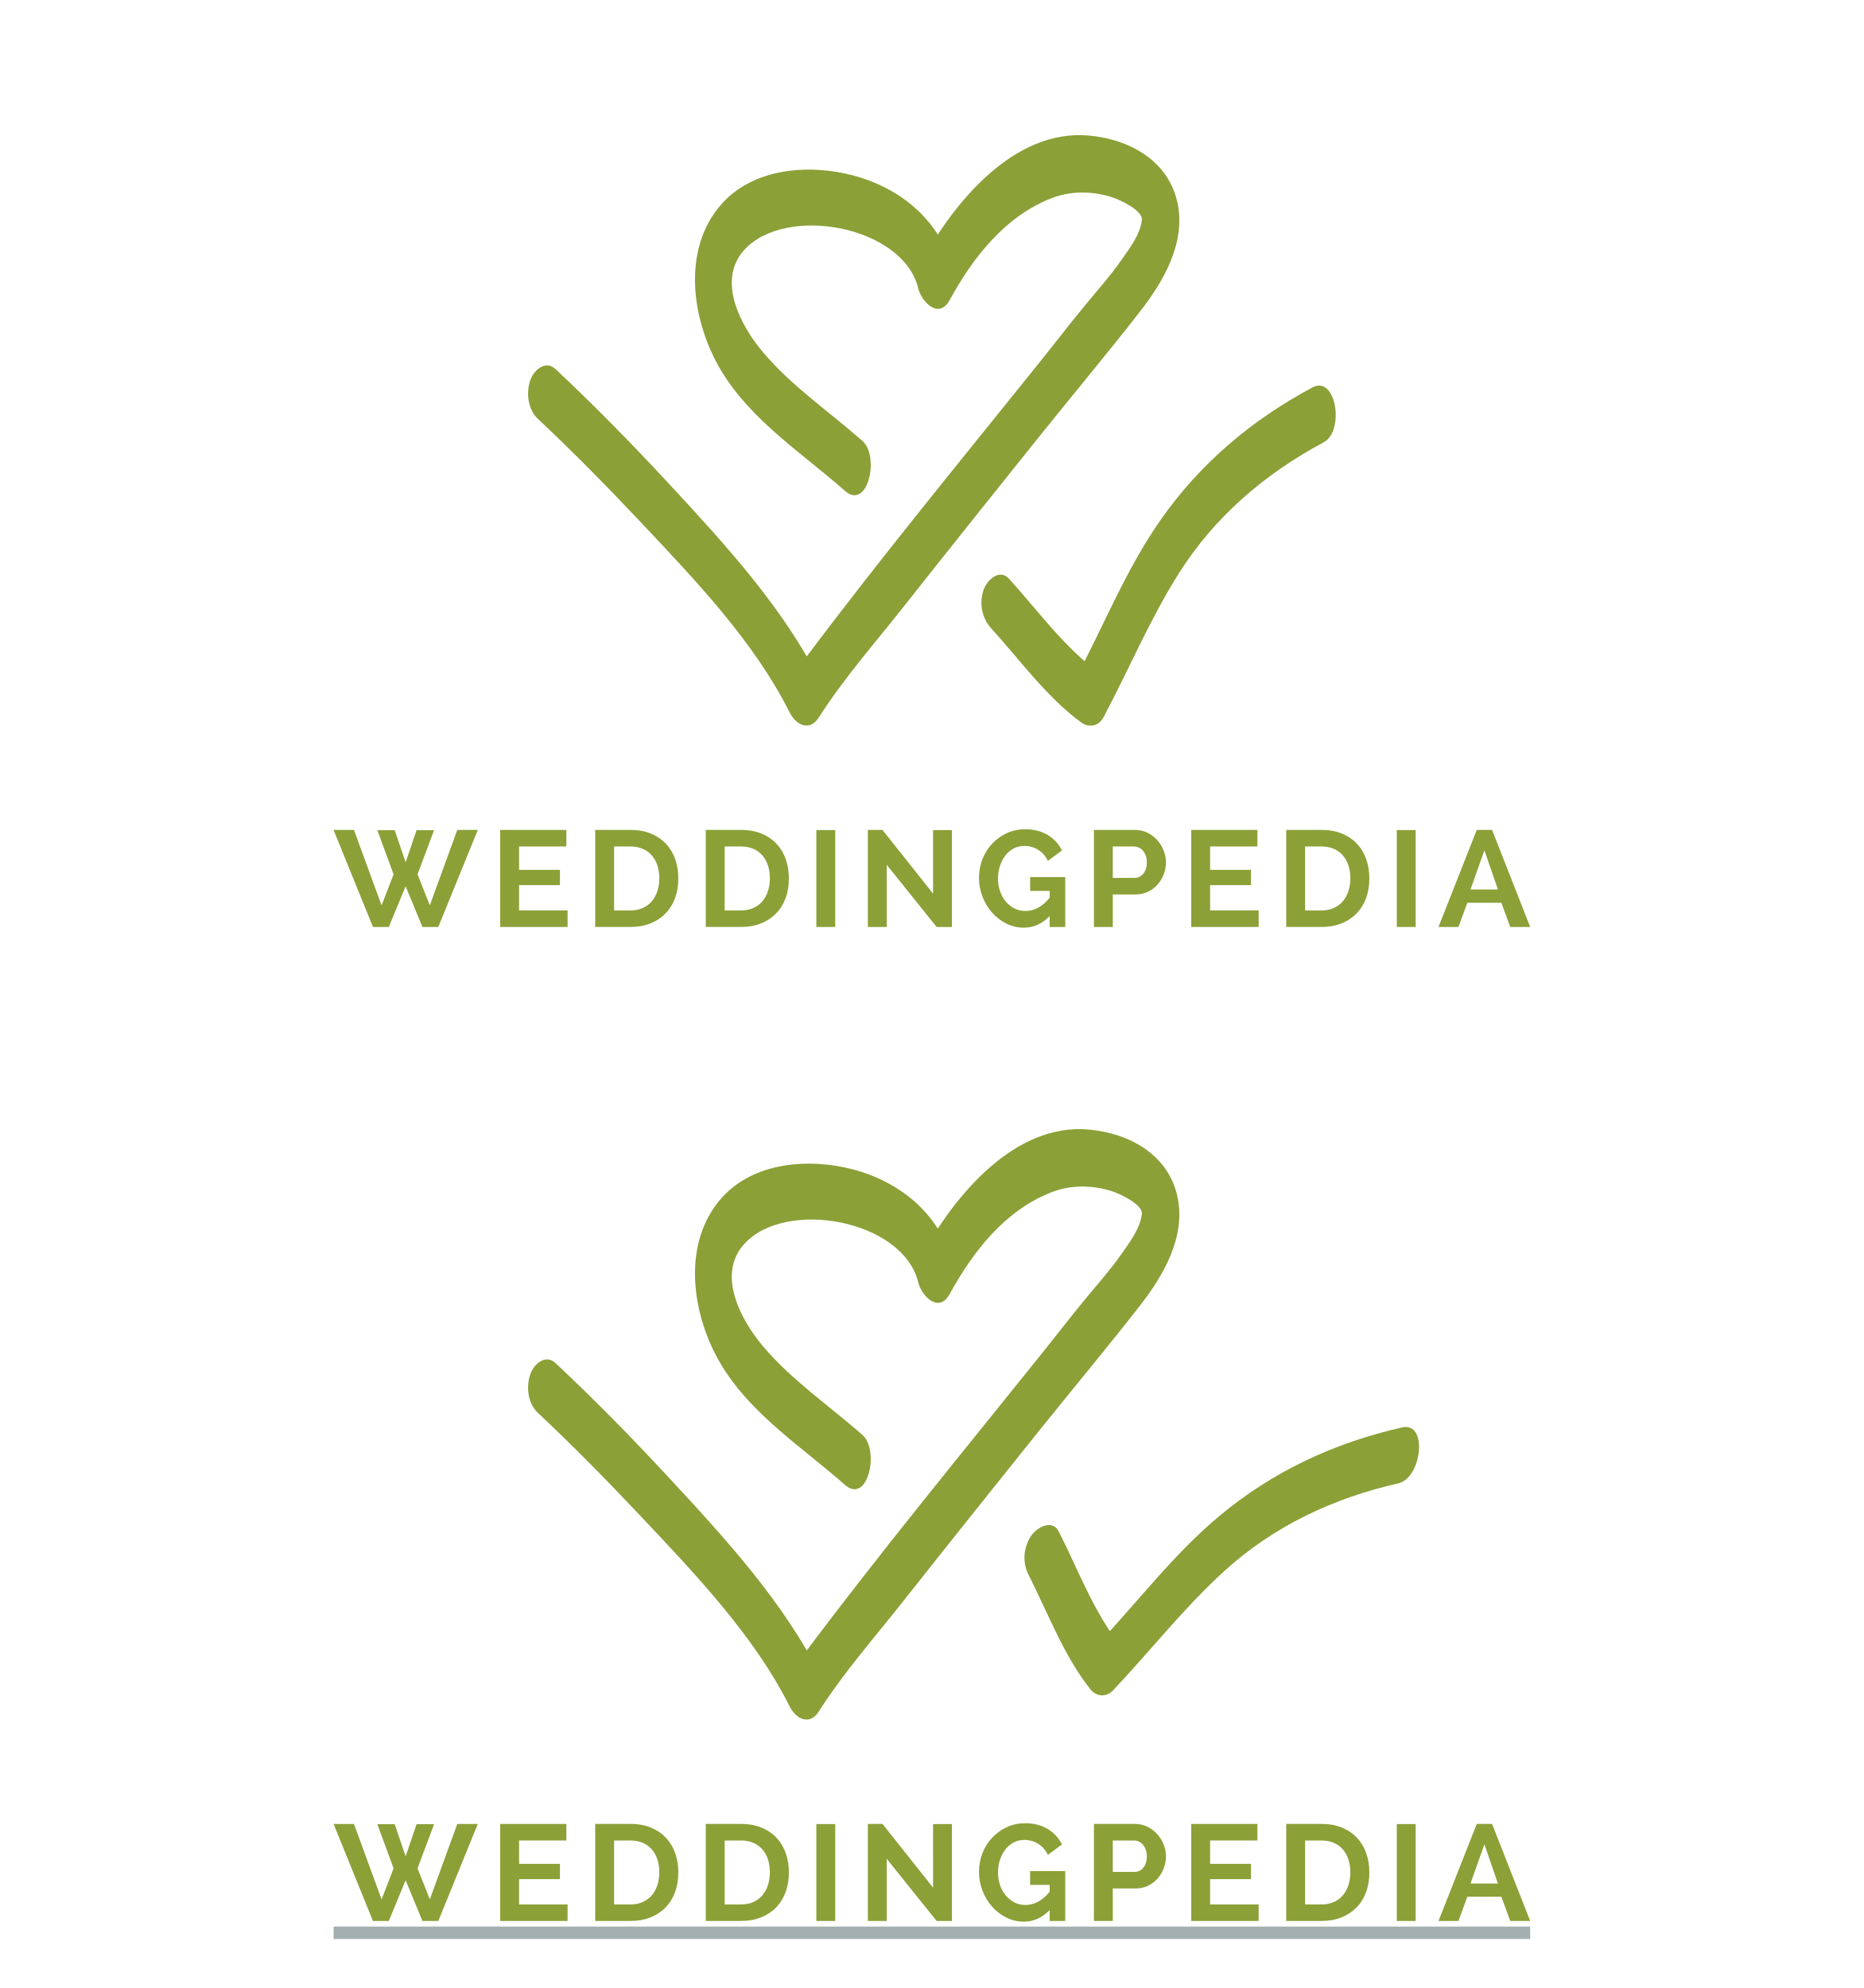
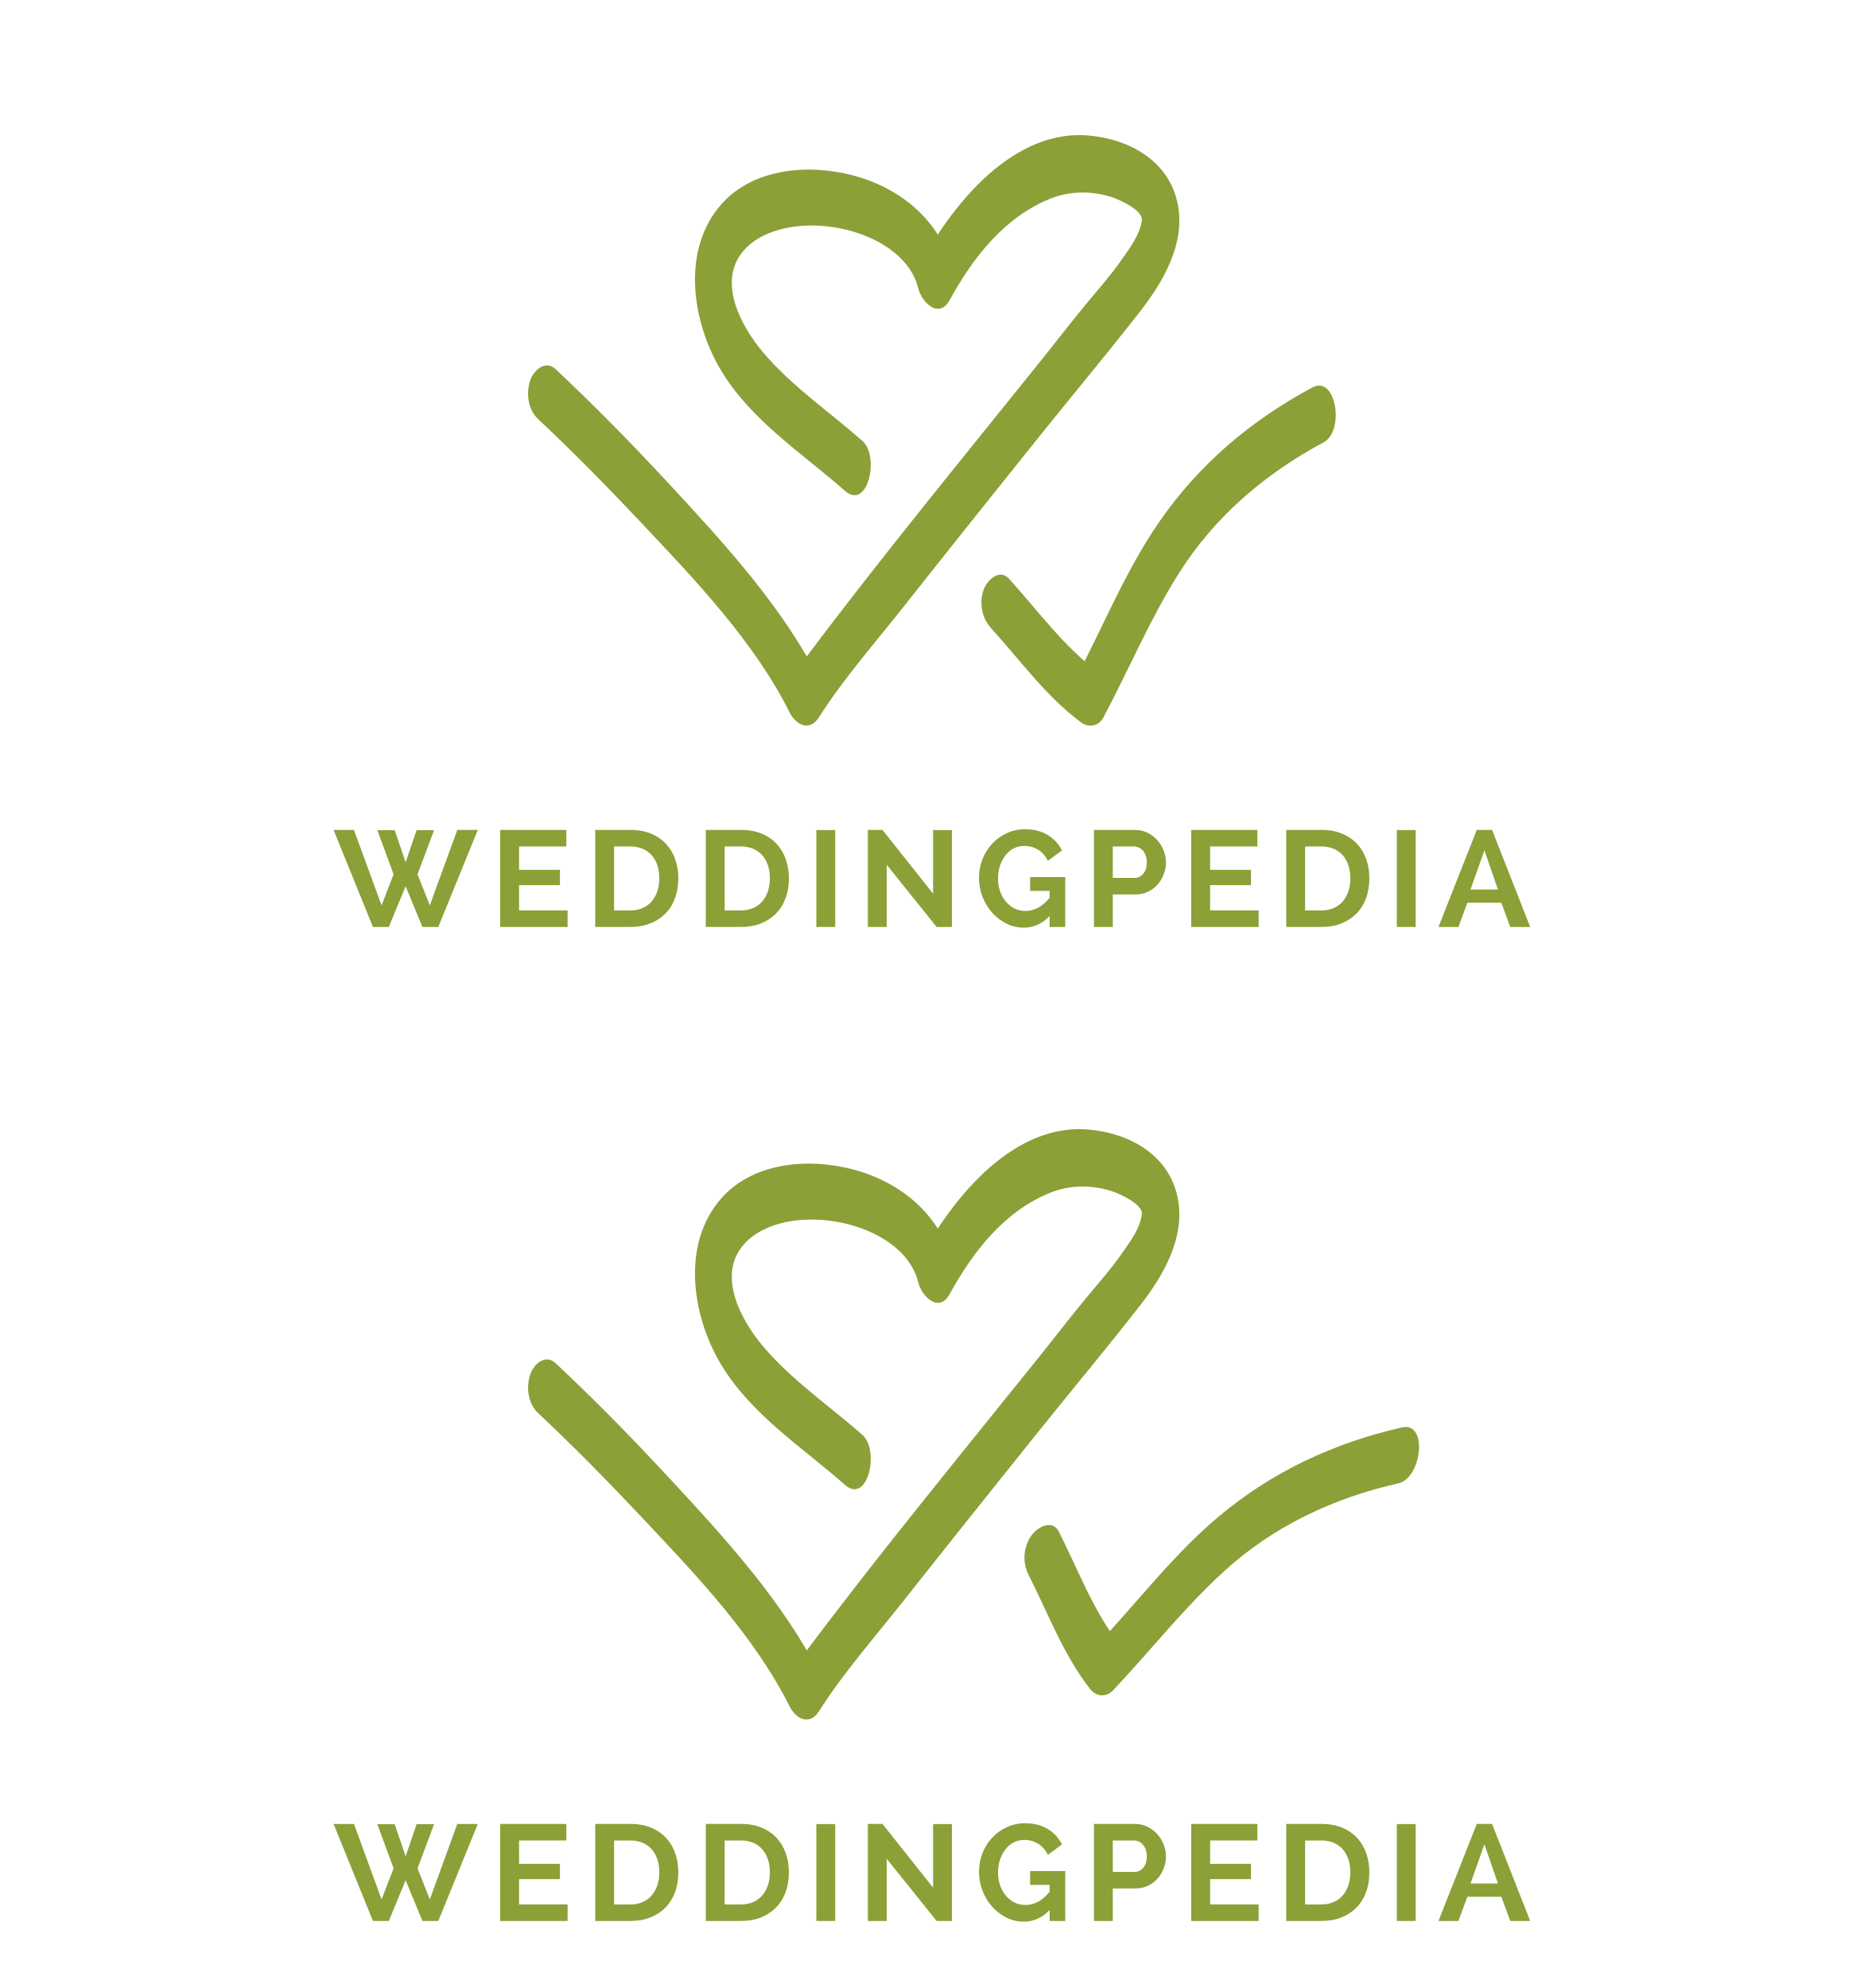
<svg xmlns="http://www.w3.org/2000/svg" version="1.1" id="Layer_1" x="0px" y="0px" width="150px" height="160px" viewBox="0 0 150 160" enable-background="new 0 0 150 160" xml:space="preserve">
  <defs id="defs79" />
  <g id="g3" style="fill:#8ba037;fill-opacity:1">
    <g id="g5" style="fill:#8ba037;fill-opacity:1">
      <path fill="#A4B0B0" d="M43.299,33.72c2.87,2.693,5.634,5.511,8.333,8.377c4.318,4.585,9.057,9.533,11.909,15.226    c0.518,1.029,1.611,1.591,2.366,0.408c1.997-3.133,4.525-5.999,6.821-8.907c3.555-4.503,7.139-8.983,10.727-13.46    c2.763-3.448,5.607-6.841,8.322-10.328c1.848-2.373,3.618-5.421,3.018-8.563c-0.671-3.506-3.868-5.271-7.176-5.565    c-5.995-0.533-10.813,5.347-13.39,10.045c0.844,0.318,1.687,0.634,2.529,0.953c-0.996-4.058-4.175-6.748-8.108-7.788    c-3.524-0.933-7.969-0.609-10.553,2.275c-3.305,3.688-2.411,9.502-0.073,13.41c2.415,4.036,6.527,6.658,9.972,9.697    c1.845,1.628,2.819-2.771,1.417-4.009c-2.686-2.37-5.698-4.403-8.024-7.162c-1.747-2.072-3.728-5.72-1.508-8.197    c3.306-3.687,12.777-1.983,14.017,3.066c0.278,1.136,1.67,2.522,2.53,0.953c1.877-3.424,4.411-6.679,8.113-8.167    c1.55-0.621,3.261-0.626,4.844-0.148c0.778,0.235,2.595,1.113,2.514,1.862c-0.128,1.174-1.002,2.305-1.652,3.237    c-0.876,1.254-1.896,2.401-2.871,3.576c-1.19,1.436-2.327,2.923-3.494,4.378c-6.406,7.989-12.935,15.905-19.076,24.105    c-0.377,0.502-0.759,1.007-1.097,1.536c0.789,0.137,1.577,0.271,2.365,0.408c-3.015-6.014-7.732-11.145-12.26-16.03    c-2.93-3.161-5.957-6.249-9.1-9.198c-0.809-0.76-1.742,0.063-2.031,0.877C42.321,31.613,42.481,32.952,43.299,33.72L43.299,33.72z    " id="path7" style="fill:#8ba037;fill-opacity:1" />
    </g>
    <g id="g9" style="fill:#8ba037;fill-opacity:1">
      <path fill="#A4B0B0" d="M79.783,50.583c2.324,2.553,4.422,5.49,7.22,7.552c0.63,0.464,1.423,0.319,1.807-0.404    c2.046-3.856,3.735-7.898,6.069-11.594c2.883-4.564,6.932-8.015,11.653-10.54c1.707-0.912,1.002-5.435-0.904-4.416    c-4.929,2.635-9.089,6.153-12.294,10.767c-2.719,3.914-4.497,8.386-6.724,12.581c0.604-0.134,1.206-0.27,1.809-0.404    c-2.797-2.061-4.896-5-7.22-7.553c-0.762-0.838-1.766,0.129-2.03,0.876C78.782,48.542,79.014,49.738,79.783,50.583L79.783,50.583z    " id="path11" style="fill:#8ba037;fill-opacity:1" />
    </g>
  </g>
  <g id="g13" style="fill:#8ba037;fill-opacity:1">
    <path fill="#A4B0B0" d="M30.369,66.817h1.396l0.881,2.585l0.88-2.585h1.408l-1.331,3.553l0.989,2.497l2.211-6.071h1.65l-3.179,7.81   h-1.276l-1.353-3.278l-1.354,3.278h-1.275l-3.169-7.81h1.64l2.222,6.071l0.968-2.497L30.369,66.817z" id="path15" style="fill:#8ba037;fill-opacity:1" />
    <path fill="#A4B0B0" d="M45.68,73.274v1.331h-5.423v-7.81h5.324v1.331h-3.806v1.881h3.289v1.231h-3.289v2.035H45.68z" id="path17" style="fill:#8ba037;fill-opacity:1" />
    <path fill="#A4B0B0" d="M47.903,74.605v-7.81h2.838c0.638,0,1.197,0.103,1.678,0.308c0.479,0.205,0.882,0.484,1.204,0.836   s0.564,0.765,0.726,1.237c0.162,0.474,0.242,0.978,0.242,1.513c0,0.594-0.09,1.131-0.27,1.611s-0.438,0.892-0.775,1.232   c-0.337,0.341-0.742,0.604-1.215,0.792c-0.474,0.187-1.003,0.28-1.59,0.28H47.903z M53.062,70.689c0-0.374-0.052-0.719-0.154-1.034   s-0.253-0.586-0.451-0.813s-0.441-0.403-0.731-0.528s-0.618-0.187-0.984-0.187h-1.32v5.147h1.32c0.374,0,0.706-0.066,0.995-0.198   c0.29-0.132,0.532-0.313,0.727-0.544c0.194-0.231,0.343-0.504,0.445-0.819S53.062,71.057,53.062,70.689z" id="path19" style="fill:#8ba037;fill-opacity:1" />
    <path fill="#A4B0B0" d="M56.801,74.605v-7.81h2.838c0.638,0,1.197,0.103,1.678,0.308c0.479,0.205,0.882,0.484,1.204,0.836   s0.564,0.765,0.726,1.237c0.162,0.474,0.242,0.978,0.242,1.513c0,0.594-0.09,1.131-0.27,1.611s-0.438,0.892-0.775,1.232   c-0.337,0.341-0.742,0.604-1.215,0.792c-0.474,0.187-1.003,0.28-1.59,0.28H56.801z M61.96,70.689c0-0.374-0.052-0.719-0.154-1.034   s-0.253-0.586-0.451-0.813s-0.441-0.403-0.731-0.528s-0.618-0.187-0.984-0.187h-1.32v5.147h1.32c0.374,0,0.706-0.066,0.995-0.198   c0.29-0.132,0.532-0.313,0.727-0.544c0.194-0.231,0.343-0.504,0.445-0.819S61.96,71.057,61.96,70.689z" id="path21" style="fill:#8ba037;fill-opacity:1" />
    <path fill="#A4B0B0" d="M65.7,74.605v-7.799h1.519v7.799H65.7z" id="path23" style="fill:#8ba037;fill-opacity:1" />
    <path fill="#A4B0B0" d="M71.365,69.601v5.005h-1.518v-7.81h1.177l4.07,5.126v-5.115h1.518v7.799H75.38L71.365,69.601z" id="path25" style="fill:#8ba037;fill-opacity:1" />
    <path fill="#A4B0B0" d="M84.476,73.726c-0.601,0.623-1.294,0.935-2.078,0.935c-0.499,0-0.969-0.109-1.408-0.33   c-0.439-0.22-0.823-0.515-1.149-0.885c-0.327-0.37-0.583-0.798-0.771-1.282c-0.187-0.483-0.28-0.985-0.28-1.507   c0-0.535,0.094-1.039,0.28-1.513c0.188-0.473,0.447-0.887,0.781-1.242c0.334-0.356,0.727-0.639,1.178-0.848   s0.939-0.313,1.468-0.313c0.712,0,1.32,0.154,1.826,0.462c0.506,0.309,0.888,0.723,1.144,1.243l-1.133,0.836   c-0.19-0.389-0.453-0.686-0.786-0.891c-0.334-0.205-0.702-0.309-1.105-0.309c-0.323,0-0.614,0.07-0.874,0.209   c-0.262,0.14-0.482,0.33-0.666,0.572s-0.326,0.521-0.43,0.836c-0.102,0.315-0.153,0.649-0.153,1.001   c0,0.367,0.055,0.71,0.165,1.028c0.109,0.319,0.264,0.597,0.462,0.831s0.431,0.42,0.698,0.556s0.562,0.203,0.886,0.203   c0.719,0,1.368-0.355,1.946-1.066v-0.551h-1.572v-1.11h2.827v4.015h-1.255V73.726z" id="path27" style="fill:#8ba037;fill-opacity:1" />
    <path fill="#A4B0B0" d="M88.041,74.605v-7.81h3.311c0.359,0,0.691,0.075,0.996,0.225c0.305,0.15,0.566,0.349,0.787,0.595   c0.219,0.245,0.392,0.524,0.516,0.836c0.125,0.312,0.188,0.625,0.188,0.94c0,0.33-0.059,0.65-0.176,0.962   c-0.117,0.312-0.282,0.589-0.495,0.831s-0.47,0.437-0.771,0.583s-0.631,0.22-0.989,0.22h-1.849v2.618H88.041z M89.558,70.656h1.76   c0.279,0,0.512-0.113,0.699-0.341s0.28-0.535,0.28-0.924c0-0.198-0.029-0.376-0.088-0.533c-0.059-0.158-0.136-0.292-0.231-0.402   c-0.095-0.109-0.207-0.192-0.335-0.247s-0.259-0.082-0.391-0.082h-1.694V70.656z" id="path29" style="fill:#8ba037;fill-opacity:1" />
    <path fill="#A4B0B0" d="M101.295,73.274v1.331h-5.423v-7.81h5.324v1.331H97.39v1.881h3.289v1.231H97.39v2.035H101.295z" id="path31" style="fill:#8ba037;fill-opacity:1" />
    <path fill="#A4B0B0" d="M103.517,74.605v-7.81h2.838c0.639,0,1.197,0.103,1.678,0.308s0.883,0.484,1.205,0.836   s0.564,0.765,0.726,1.237c0.161,0.474,0.242,0.978,0.242,1.513c0,0.594-0.09,1.131-0.27,1.611s-0.438,0.892-0.775,1.232   s-0.743,0.604-1.216,0.792c-0.473,0.187-1.002,0.28-1.59,0.28H103.517z M108.677,70.689c0-0.374-0.053-0.719-0.154-1.034   c-0.104-0.315-0.254-0.586-0.451-0.813c-0.198-0.228-0.441-0.403-0.731-0.528s-0.618-0.187-0.985-0.187h-1.319v5.147h1.319   c0.375,0,0.707-0.066,0.996-0.198s0.531-0.313,0.727-0.544c0.193-0.231,0.342-0.504,0.445-0.819   C108.625,71.397,108.677,71.057,108.677,70.689z" id="path33" style="fill:#8ba037;fill-opacity:1" />
    <path fill="#A4B0B0" d="M112.416,74.605v-7.799h1.519v7.799H112.416z" id="path35" style="fill:#8ba037;fill-opacity:1" />
    <path fill="#A4B0B0" d="M115.771,74.605l3.08-7.81h1.232l3.068,7.81h-1.605l-0.715-1.947h-2.74l-0.715,1.947H115.771z    M119.466,68.435l-1.121,3.157h2.211L119.466,68.435z" id="path37" style="fill:#8ba037;fill-opacity:1" />
  </g>
  <g id="g39" style="fill:#8ba037;fill-opacity:1">
    <g id="g41" style="fill:#8ba037;fill-opacity:1">
      <path fill="#A4B0B0" d="M43.299,113.72c2.87,2.693,5.634,5.512,8.333,8.377c4.318,4.585,9.056,9.533,11.91,15.227    c0.517,1.029,1.611,1.592,2.365,0.408c1.997-3.134,4.525-5.999,6.821-8.907c3.555-4.504,7.139-8.983,10.727-13.46    c2.764-3.448,5.607-6.842,8.322-10.328c1.848-2.373,3.617-5.421,3.018-8.562c-0.672-3.507-3.867-5.271-7.176-5.566    c-5.995-0.532-10.813,5.348-13.39,10.046c0.844,0.318,1.687,0.634,2.529,0.953c-0.996-4.058-4.175-6.748-8.108-7.789    c-3.525-0.932-7.969-0.607-10.553,2.275c-3.306,3.688-2.411,9.502-0.073,13.41c2.415,4.037,6.527,6.659,9.972,9.698    c1.844,1.627,2.819-2.771,1.417-4.01c-2.686-2.369-5.698-4.402-8.024-7.162c-1.747-2.071-3.728-5.72-1.508-8.195    c3.306-3.688,12.777-1.984,14.017,3.066c0.279,1.136,1.671,2.521,2.53,0.952c1.878-3.424,4.412-6.679,8.115-8.168    c1.549-0.621,3.26-0.626,4.843-0.147c0.778,0.235,2.595,1.112,2.514,1.862c-0.128,1.173-1.002,2.305-1.652,3.236    c-0.876,1.255-1.895,2.402-2.87,3.575c-1.191,1.437-2.328,2.924-3.495,4.378c-6.406,7.99-12.935,15.905-19.076,24.105    c-0.377,0.503-0.759,1.007-1.097,1.537c0.788,0.136,1.577,0.271,2.365,0.406c-3.015-6.014-7.731-11.146-12.26-16.03    c-2.93-3.16-5.957-6.249-9.1-9.197c-0.809-0.76-1.742,0.063-2.03,0.877C42.321,111.614,42.481,112.952,43.299,113.72    L43.299,113.72z" id="path43" style="fill:#8ba037;fill-opacity:1" />
    </g>
    <g id="g45" style="fill:#8ba037;fill-opacity:1" transform="matrix(0.9880362,0.1542221,-0.1542221,0.9880362,24.41996,-12.94896)">
      <path d="m 79.207,129.027 c 2.021,2.8 3.774,5.955 6.32,8.319 0.574,0.533 1.379,0.478 1.842,-0.198 2.468,-3.6 4.603,-7.426 7.339,-10.834 3.38,-4.211 7.792,-7.182 12.769,-9.157 1.799,-0.714 1.61,-5.288 -0.401,-4.49 -5.194,2.062 -9.724,5.089 -13.43,9.312 -3.143,3.582 -5.414,7.824 -8.101,11.742 0.615,-0.065 1.228,-0.133 1.843,-0.198 -2.547,-2.362 -4.3,-5.519 -6.321,-8.319 -0.662,-0.919 -1.769,-0.07 -2.116,0.642 -0.509,1.041 -0.412,2.255 0.256,3.181 l 0,0 z" id="path47" style="fill:#8ba037;fill-opacity:1" />
    </g>
  </g>
  <g id="g49" style="fill:#8ba037;fill-opacity:1">
    <path fill="#A4B0B0" d="M30.369,146.818h1.396l0.881,2.585l0.88-2.585h1.408l-1.331,3.553l0.989,2.497l2.211-6.071h1.65   l-3.179,7.81h-1.276l-1.353-3.278l-1.354,3.278h-1.275l-3.169-7.81h1.64l2.222,6.071l0.968-2.497L30.369,146.818z" id="path51" style="fill:#8ba037;fill-opacity:1" />
    <path fill="#A4B0B0" d="M45.68,153.275v1.331h-5.423v-7.81h5.324v1.331h-3.806v1.881h3.289v1.231h-3.289v2.035H45.68z" id="path53" style="fill:#8ba037;fill-opacity:1" />
    <path fill="#A4B0B0" d="M47.903,154.606v-7.81h2.838c0.638,0,1.197,0.103,1.678,0.308c0.479,0.205,0.882,0.484,1.204,0.836   s0.564,0.765,0.726,1.237c0.162,0.474,0.242,0.978,0.242,1.513c0,0.594-0.09,1.131-0.27,1.611s-0.438,0.892-0.775,1.232   c-0.337,0.341-0.742,0.604-1.215,0.792c-0.474,0.187-1.003,0.28-1.59,0.28H47.903z M53.062,150.69c0-0.374-0.052-0.719-0.154-1.034   s-0.253-0.586-0.451-0.813s-0.441-0.403-0.731-0.528s-0.618-0.187-0.984-0.187h-1.32v5.147h1.32c0.374,0,0.706-0.066,0.995-0.198   c0.29-0.132,0.532-0.313,0.727-0.544c0.194-0.231,0.343-0.504,0.445-0.819S53.062,151.057,53.062,150.69z" id="path55" style="fill:#8ba037;fill-opacity:1" />
    <path fill="#A4B0B0" d="M56.801,154.606v-7.81h2.838c0.638,0,1.197,0.103,1.678,0.308c0.479,0.205,0.882,0.484,1.204,0.836   s0.564,0.765,0.726,1.237c0.162,0.474,0.242,0.978,0.242,1.513c0,0.594-0.09,1.131-0.27,1.611s-0.438,0.892-0.775,1.232   c-0.337,0.341-0.742,0.604-1.215,0.792c-0.474,0.187-1.003,0.28-1.59,0.28H56.801z M61.96,150.69c0-0.374-0.052-0.719-0.154-1.034   s-0.253-0.586-0.451-0.813s-0.441-0.403-0.731-0.528s-0.618-0.187-0.984-0.187h-1.32v5.147h1.32c0.374,0,0.706-0.066,0.995-0.198   c0.29-0.132,0.532-0.313,0.727-0.544c0.194-0.231,0.343-0.504,0.445-0.819S61.96,151.057,61.96,150.69z" id="path57" style="fill:#8ba037;fill-opacity:1" />
    <path fill="#A4B0B0" d="M65.7,154.606v-7.799h1.519v7.799H65.7z" id="path59" style="fill:#8ba037;fill-opacity:1" />
    <path fill="#A4B0B0" d="M71.365,149.601v5.005h-1.518v-7.81h1.177l4.07,5.126v-5.115h1.518v7.799H75.38L71.365,149.601z" id="path61" style="fill:#8ba037;fill-opacity:1" />
    <path fill="#A4B0B0" d="M84.476,153.726c-0.601,0.623-1.294,0.935-2.078,0.935c-0.499,0-0.969-0.109-1.408-0.33   c-0.439-0.22-0.823-0.515-1.149-0.885c-0.327-0.37-0.583-0.798-0.771-1.282c-0.187-0.483-0.28-0.985-0.28-1.507   c0-0.535,0.094-1.039,0.28-1.513c0.188-0.473,0.447-0.887,0.781-1.242c0.334-0.356,0.727-0.639,1.178-0.848   s0.939-0.313,1.468-0.313c0.712,0,1.32,0.154,1.826,0.462c0.506,0.309,0.888,0.723,1.144,1.243l-1.133,0.836   c-0.19-0.389-0.453-0.686-0.786-0.891c-0.334-0.205-0.702-0.309-1.105-0.309c-0.323,0-0.614,0.07-0.874,0.209   c-0.262,0.14-0.482,0.33-0.666,0.572s-0.326,0.521-0.43,0.836c-0.102,0.315-0.153,0.649-0.153,1.001   c0,0.367,0.055,0.71,0.165,1.028c0.109,0.319,0.264,0.597,0.462,0.831s0.431,0.42,0.698,0.556s0.562,0.203,0.886,0.203   c0.719,0,1.368-0.355,1.946-1.066v-0.551h-1.572v-1.11h2.827v4.015h-1.255V153.726z" id="path63" style="fill:#8ba037;fill-opacity:1" />
    <path fill="#A4B0B0" d="M88.041,154.606v-7.81h3.311c0.359,0,0.691,0.075,0.996,0.225c0.305,0.15,0.566,0.349,0.787,0.595   c0.219,0.245,0.392,0.524,0.516,0.836c0.125,0.312,0.188,0.625,0.188,0.94c0,0.33-0.059,0.65-0.176,0.962   c-0.117,0.312-0.282,0.589-0.495,0.831s-0.47,0.437-0.771,0.583s-0.631,0.22-0.989,0.22h-1.849v2.618H88.041z M89.558,150.657h1.76   c0.279,0,0.512-0.113,0.699-0.341s0.28-0.535,0.28-0.924c0-0.198-0.029-0.376-0.088-0.533c-0.059-0.158-0.136-0.292-0.231-0.402   c-0.095-0.109-0.207-0.192-0.335-0.247s-0.259-0.082-0.391-0.082h-1.694V150.657z" id="path65" style="fill:#8ba037;fill-opacity:1" />
    <path fill="#A4B0B0" d="M101.295,153.275v1.331h-5.423v-7.81h5.324v1.331H97.39v1.881h3.289v1.231H97.39v2.035H101.295z" id="path67" style="fill:#8ba037;fill-opacity:1" />
    <path fill="#A4B0B0" d="M103.517,154.606v-7.81h2.838c0.639,0,1.197,0.103,1.678,0.308s0.883,0.484,1.205,0.836   s0.564,0.765,0.726,1.237c0.161,0.474,0.242,0.978,0.242,1.513c0,0.594-0.09,1.131-0.27,1.611s-0.438,0.892-0.775,1.232   s-0.743,0.604-1.216,0.792c-0.473,0.187-1.002,0.28-1.59,0.28H103.517z M108.677,150.69c0-0.374-0.053-0.719-0.154-1.034   c-0.104-0.315-0.254-0.586-0.451-0.813c-0.198-0.228-0.441-0.403-0.731-0.528s-0.618-0.187-0.985-0.187h-1.319v5.147h1.319   c0.375,0,0.707-0.066,0.996-0.198s0.531-0.313,0.727-0.544c0.193-0.231,0.342-0.504,0.445-0.819   C108.625,151.398,108.677,151.057,108.677,150.69z" id="path69" style="fill:#8ba037;fill-opacity:1" />
    <path fill="#A4B0B0" d="M112.416,154.606v-7.799h1.519v7.799H112.416z" id="path71" style="fill:#8ba037;fill-opacity:1" />
    <path fill="#A4B0B0" d="M115.771,154.606l3.08-7.81h1.232l3.068,7.81h-1.605l-0.715-1.947h-2.74l-0.715,1.947H115.771z    M119.466,148.435l-1.121,3.157h2.211L119.466,148.435z" id="path73" style="fill:#8ba037;fill-opacity:1" />
  </g>
-   <line fill="none" stroke="#A4B0B0" stroke-miterlimit="10" x1="26.848" y1="155.555" x2="123.152" y2="155.555" id="line75" style="fill:#8ba037;fill-opacity:1" />
</svg>
